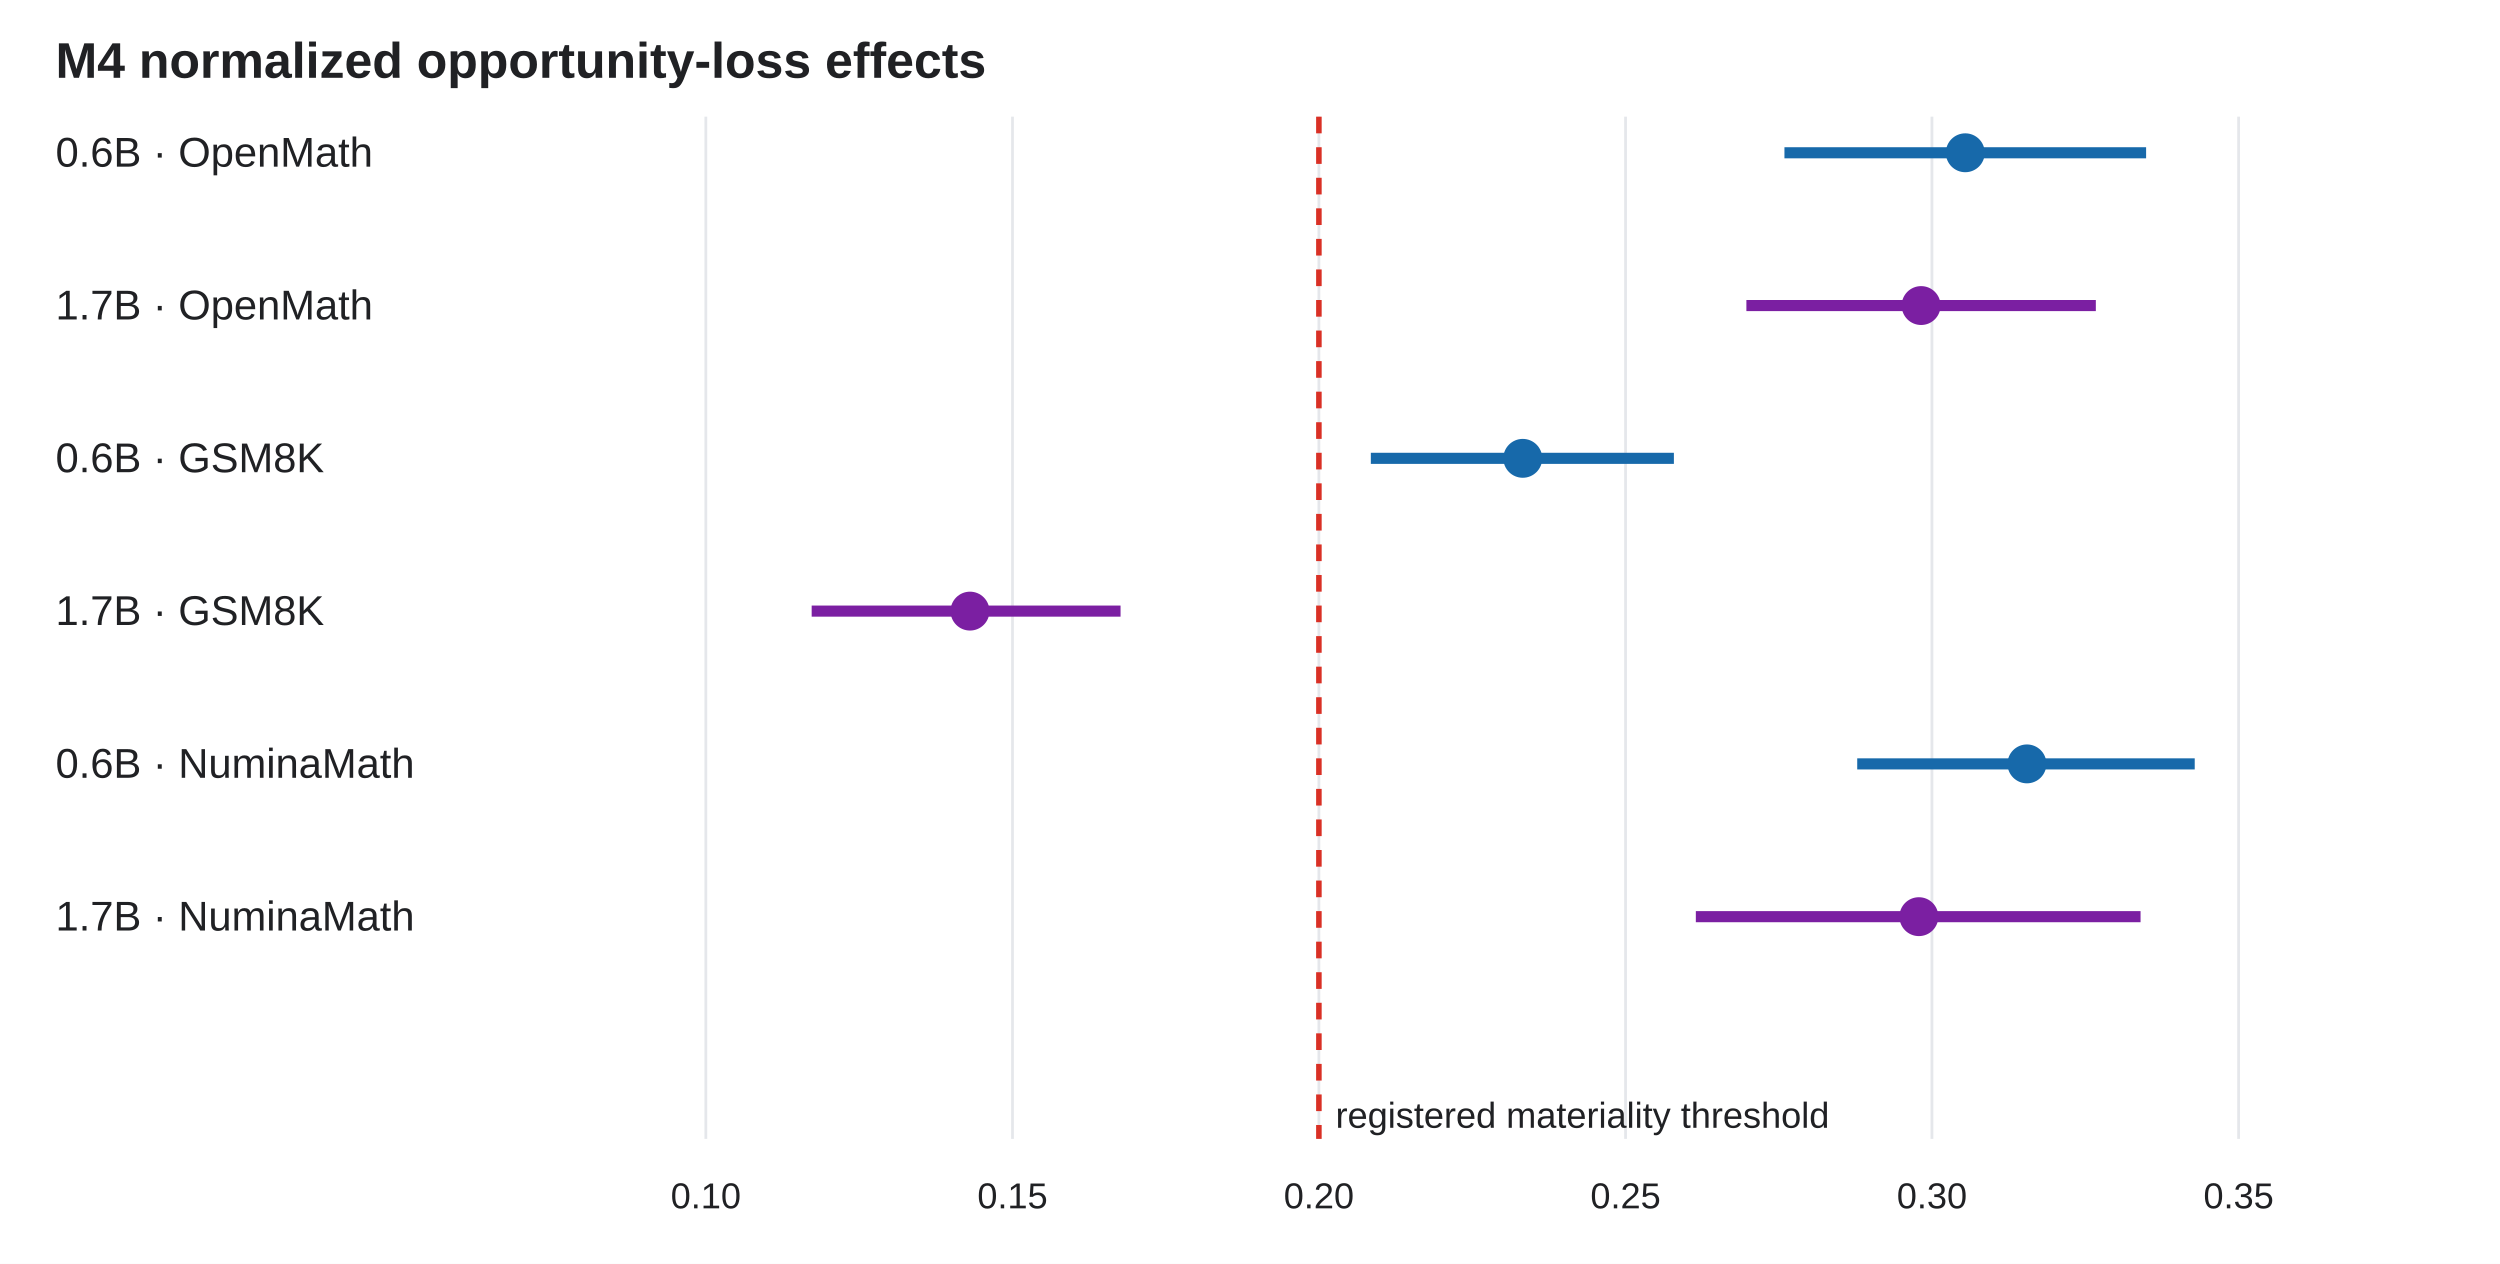
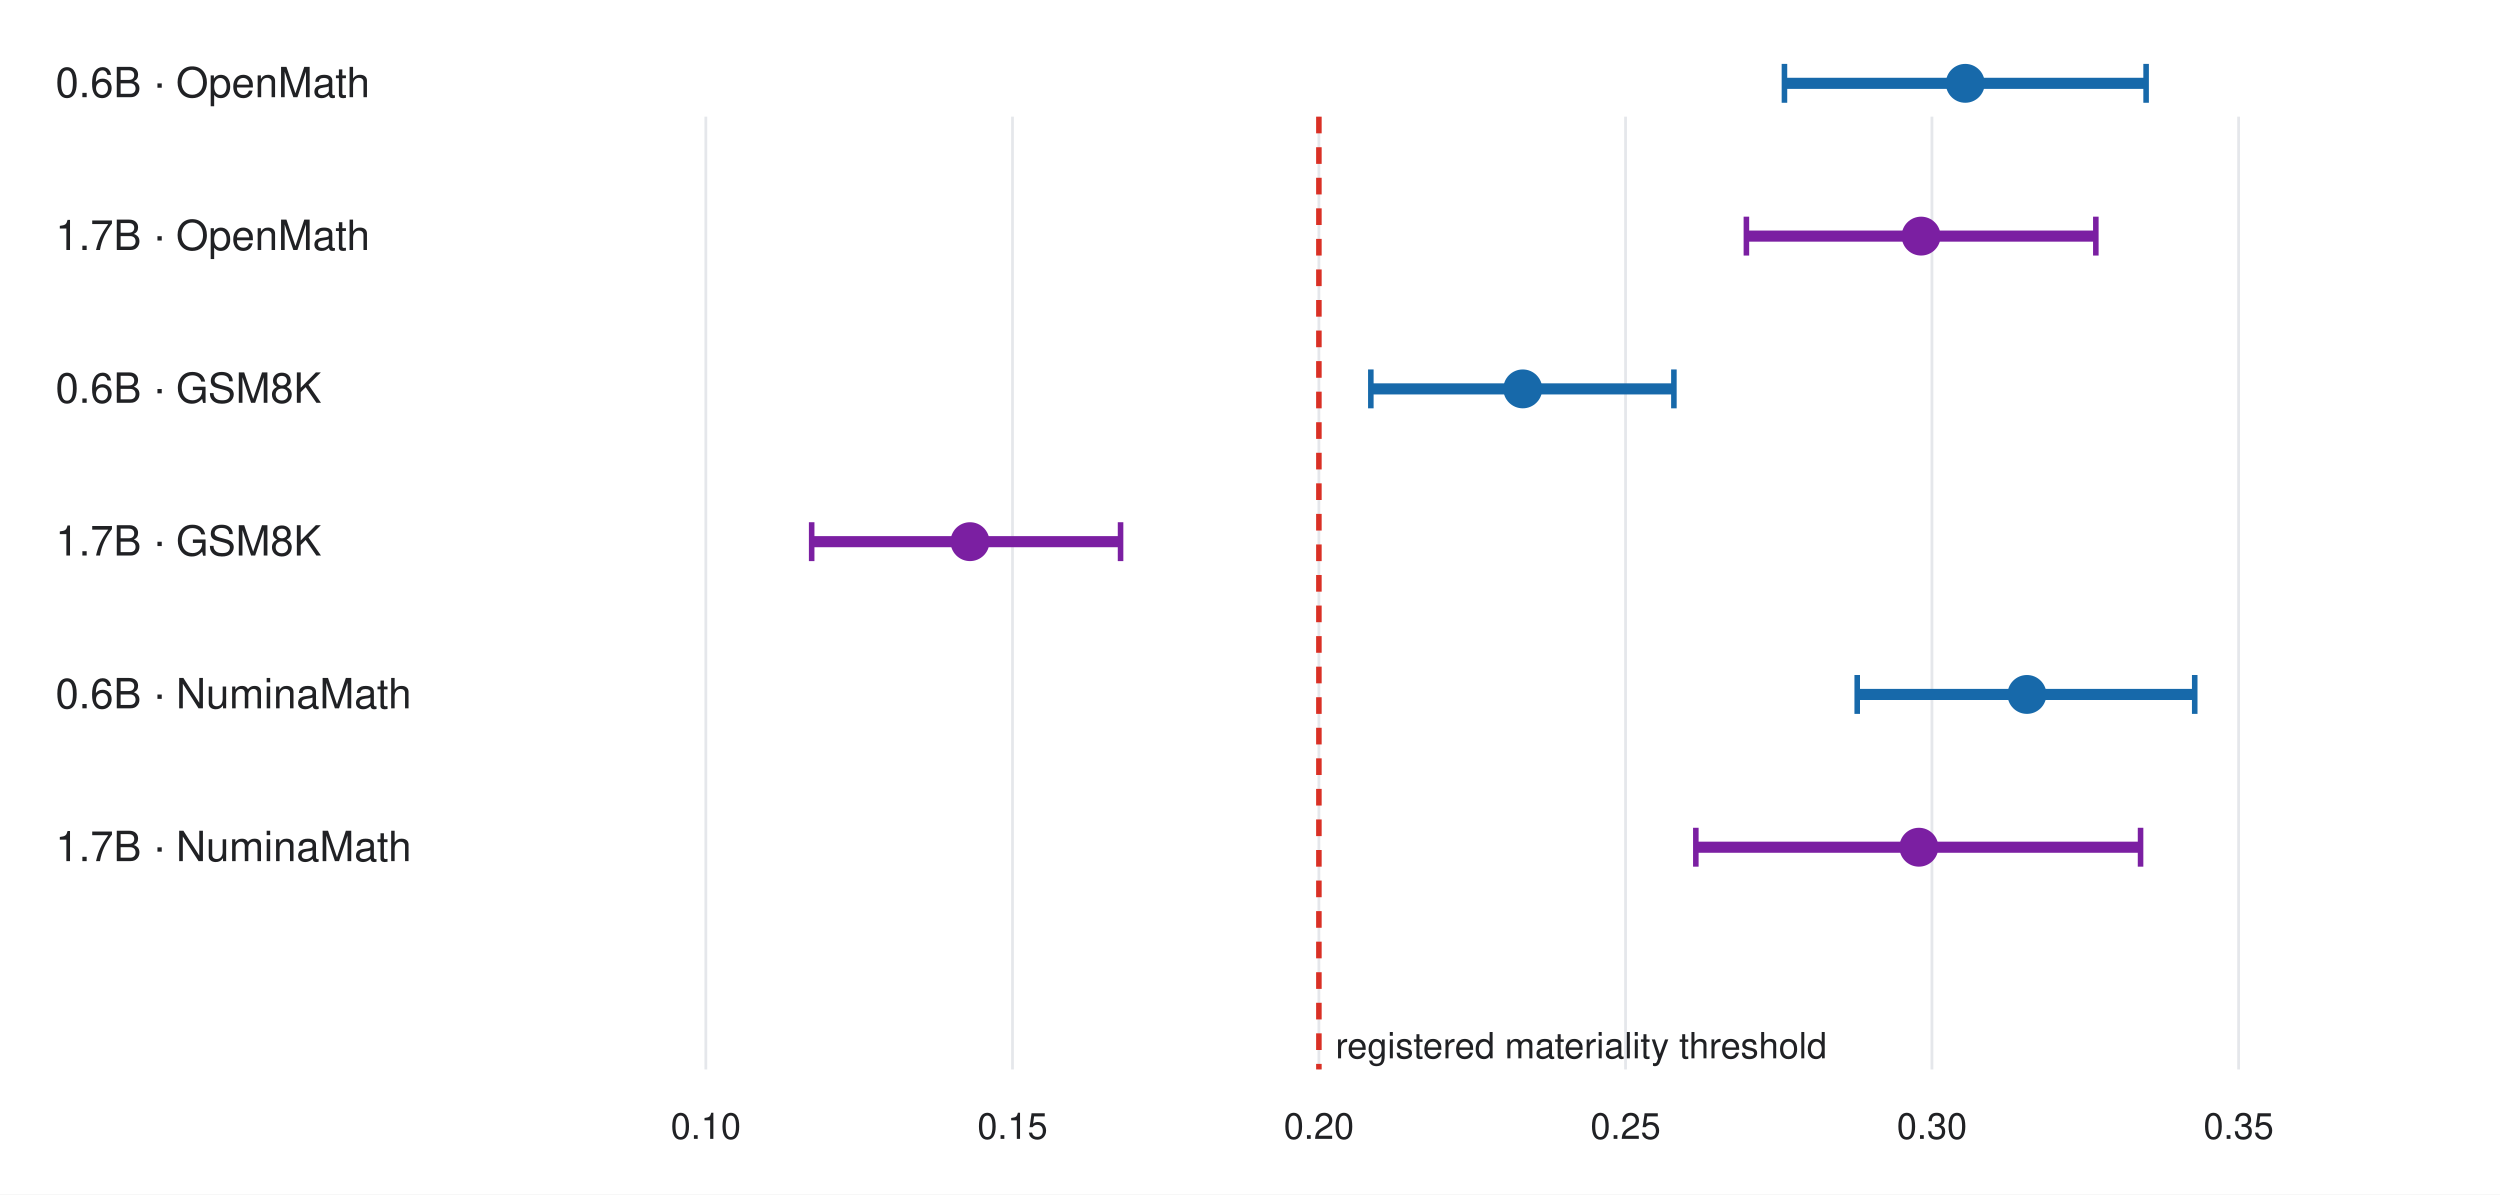
- <svg xmlns="http://www.w3.org/2000/svg" width="900" height="455" viewBox="0 0 900 455">
+ <svg xmlns="http://www.w3.org/2000/svg" width="900" height="430" viewBox="0 0 900 430">
  <rect width="100%" height="100%" fill="white" />
-   <style>text{font-family:Arial,sans-serif;fill:#202124}.label{font-size:15px}.axis{font-size:13px}.title{font-size:18px;font-weight:700}</style>
-   <text x="20" y="28" class="title">M4 normalized opportunity-loss effects</text>
-   <line x1="254.1" y1="42" x2="254.1" y2="410" stroke="#e5e7eb" />
-   <text x="254.1" y="435" text-anchor="middle" class="axis">0.10</text>
-   <line x1="364.5" y1="42" x2="364.5" y2="410" stroke="#e5e7eb" />
-   <text x="364.5" y="435" text-anchor="middle" class="axis">0.15</text>
-   <line x1="474.8" y1="42" x2="474.8" y2="410" stroke="#e5e7eb" />
-   <text x="474.8" y="435" text-anchor="middle" class="axis">0.20</text>
-   <line x1="585.2" y1="42" x2="585.2" y2="410" stroke="#e5e7eb" />
-   <text x="585.2" y="435" text-anchor="middle" class="axis">0.25</text>
-   <line x1="695.5" y1="42" x2="695.5" y2="410" stroke="#e5e7eb" />
-   <text x="695.5" y="435" text-anchor="middle" class="axis">0.30</text>
-   <line x1="805.9" y1="42" x2="805.9" y2="410" stroke="#e5e7eb" />
-   <text x="805.9" y="435" text-anchor="middle" class="axis">0.35</text>
-   <line x1="474.8" y1="42" x2="474.8" y2="410" stroke="#d93025" stroke-width="2" stroke-dasharray="6 5" />
-   <text x="20" y="60" class="label">0.6B · OpenMath</text>
-   <line x1="642.4" y1="55" x2="772.6" y2="55" stroke="#1769aa" stroke-width="4" />
-   <circle cx="707.5" cy="55" r="7" fill="#1769aa" />
-   <text x="20" y="115" class="label">1.7B · OpenMath</text>
-   <line x1="628.7" y1="110" x2="754.5" y2="110" stroke="#7b1fa2" stroke-width="4" />
-   <circle cx="691.6" cy="110" r="7" fill="#7b1fa2" />
-   <text x="20" y="170" class="label">0.6B · GSM8K</text>
-   <line x1="493.5" y1="165" x2="602.6" y2="165" stroke="#1769aa" stroke-width="4" />
-   <circle cx="548.2" cy="165" r="7" fill="#1769aa" />
-   <text x="20" y="225" class="label">1.7B · GSM8K</text>
-   <line x1="292.2" y1="220" x2="403.4" y2="220" stroke="#7b1fa2" stroke-width="4" />
-   <circle cx="349.2" cy="220" r="7" fill="#7b1fa2" />
-   <text x="20" y="280" class="label">0.6B · NuminaMath</text>
-   <line x1="668.6" y1="275" x2="790.1" y2="275" stroke="#1769aa" stroke-width="4" />
-   <circle cx="729.7" cy="275" r="7" fill="#1769aa" />
-   <text x="20" y="335" class="label">1.7B · NuminaMath</text>
-   <line x1="610.5" y1="330" x2="770.6" y2="330" stroke="#7b1fa2" stroke-width="4" />
-   <circle cx="690.8" cy="330" r="7" fill="#7b1fa2" />
-   <text x="480.8" y="406" class="axis" fill="#d93025">registered materiality threshold</text>
+   <style>text{font-family:Helvetica,Arial,sans-serif;fill:#202124}.label{font-size:15px}.axis{font-size:13px}</style>
+   <line x1="254.1" y1="42" x2="254.1" y2="385" stroke="#e5e7eb" />
+   <text x="254.1" y="410" text-anchor="middle" class="axis">0.10</text>
+   <line x1="364.5" y1="42" x2="364.5" y2="385" stroke="#e5e7eb" />
+   <text x="364.5" y="410" text-anchor="middle" class="axis">0.15</text>
+   <line x1="474.8" y1="42" x2="474.8" y2="385" stroke="#e5e7eb" />
+   <text x="474.8" y="410" text-anchor="middle" class="axis">0.20</text>
+   <line x1="585.2" y1="42" x2="585.2" y2="385" stroke="#e5e7eb" />
+   <text x="585.2" y="410" text-anchor="middle" class="axis">0.25</text>
+   <line x1="695.5" y1="42" x2="695.5" y2="385" stroke="#e5e7eb" />
+   <text x="695.5" y="410" text-anchor="middle" class="axis">0.30</text>
+   <line x1="805.9" y1="42" x2="805.9" y2="385" stroke="#e5e7eb" />
+   <text x="805.9" y="410" text-anchor="middle" class="axis">0.35</text>
+   <line x1="474.8" y1="42" x2="474.8" y2="385" stroke="#d93025" stroke-width="2" stroke-dasharray="6 5" />
+   <text x="20" y="35" class="label">0.6B · OpenMath</text>
+   <line x1="642.4" y1="30" x2="772.6" y2="30" stroke="#1769aa" stroke-width="4" />
+   <line x1="642.4" y1="23" x2="642.4" y2="37" stroke="#1769aa" stroke-width="2" />
+   <line x1="772.6" y1="23" x2="772.6" y2="37" stroke="#1769aa" stroke-width="2" />
+   <circle cx="707.5" cy="30" r="7" fill="#1769aa" />
+   <text x="20" y="90" class="label">1.7B · OpenMath</text>
+   <line x1="628.7" y1="85" x2="754.5" y2="85" stroke="#7b1fa2" stroke-width="4" />
+   <line x1="628.7" y1="78" x2="628.7" y2="92" stroke="#7b1fa2" stroke-width="2" />
+   <line x1="754.5" y1="78" x2="754.5" y2="92" stroke="#7b1fa2" stroke-width="2" />
+   <circle cx="691.6" cy="85" r="7" fill="#7b1fa2" />
+   <text x="20" y="145" class="label">0.6B · GSM8K</text>
+   <line x1="493.5" y1="140" x2="602.6" y2="140" stroke="#1769aa" stroke-width="4" />
+   <line x1="493.5" y1="133" x2="493.5" y2="147" stroke="#1769aa" stroke-width="2" />
+   <line x1="602.6" y1="133" x2="602.6" y2="147" stroke="#1769aa" stroke-width="2" />
+   <circle cx="548.2" cy="140" r="7" fill="#1769aa" />
+   <text x="20" y="200" class="label">1.7B · GSM8K</text>
+   <line x1="292.2" y1="195" x2="403.4" y2="195" stroke="#7b1fa2" stroke-width="4" />
+   <line x1="292.2" y1="188" x2="292.2" y2="202" stroke="#7b1fa2" stroke-width="2" />
+   <line x1="403.4" y1="188" x2="403.4" y2="202" stroke="#7b1fa2" stroke-width="2" />
+   <circle cx="349.2" cy="195" r="7" fill="#7b1fa2" />
+   <text x="20" y="255" class="label">0.6B · NuminaMath</text>
+   <line x1="668.6" y1="250" x2="790.1" y2="250" stroke="#1769aa" stroke-width="4" />
+   <line x1="668.6" y1="243" x2="668.6" y2="257" stroke="#1769aa" stroke-width="2" />
+   <line x1="790.1" y1="243" x2="790.1" y2="257" stroke="#1769aa" stroke-width="2" />
+   <circle cx="729.7" cy="250" r="7" fill="#1769aa" />
+   <text x="20" y="310" class="label">1.7B · NuminaMath</text>
+   <line x1="610.5" y1="305" x2="770.6" y2="305" stroke="#7b1fa2" stroke-width="4" />
+   <line x1="610.5" y1="298" x2="610.5" y2="312" stroke="#7b1fa2" stroke-width="2" />
+   <line x1="770.6" y1="298" x2="770.6" y2="312" stroke="#7b1fa2" stroke-width="2" />
+   <circle cx="690.8" cy="305" r="7" fill="#7b1fa2" />
+   <text x="480.8" y="381" class="axis" fill="#d93025">registered materiality threshold</text>
</svg>
